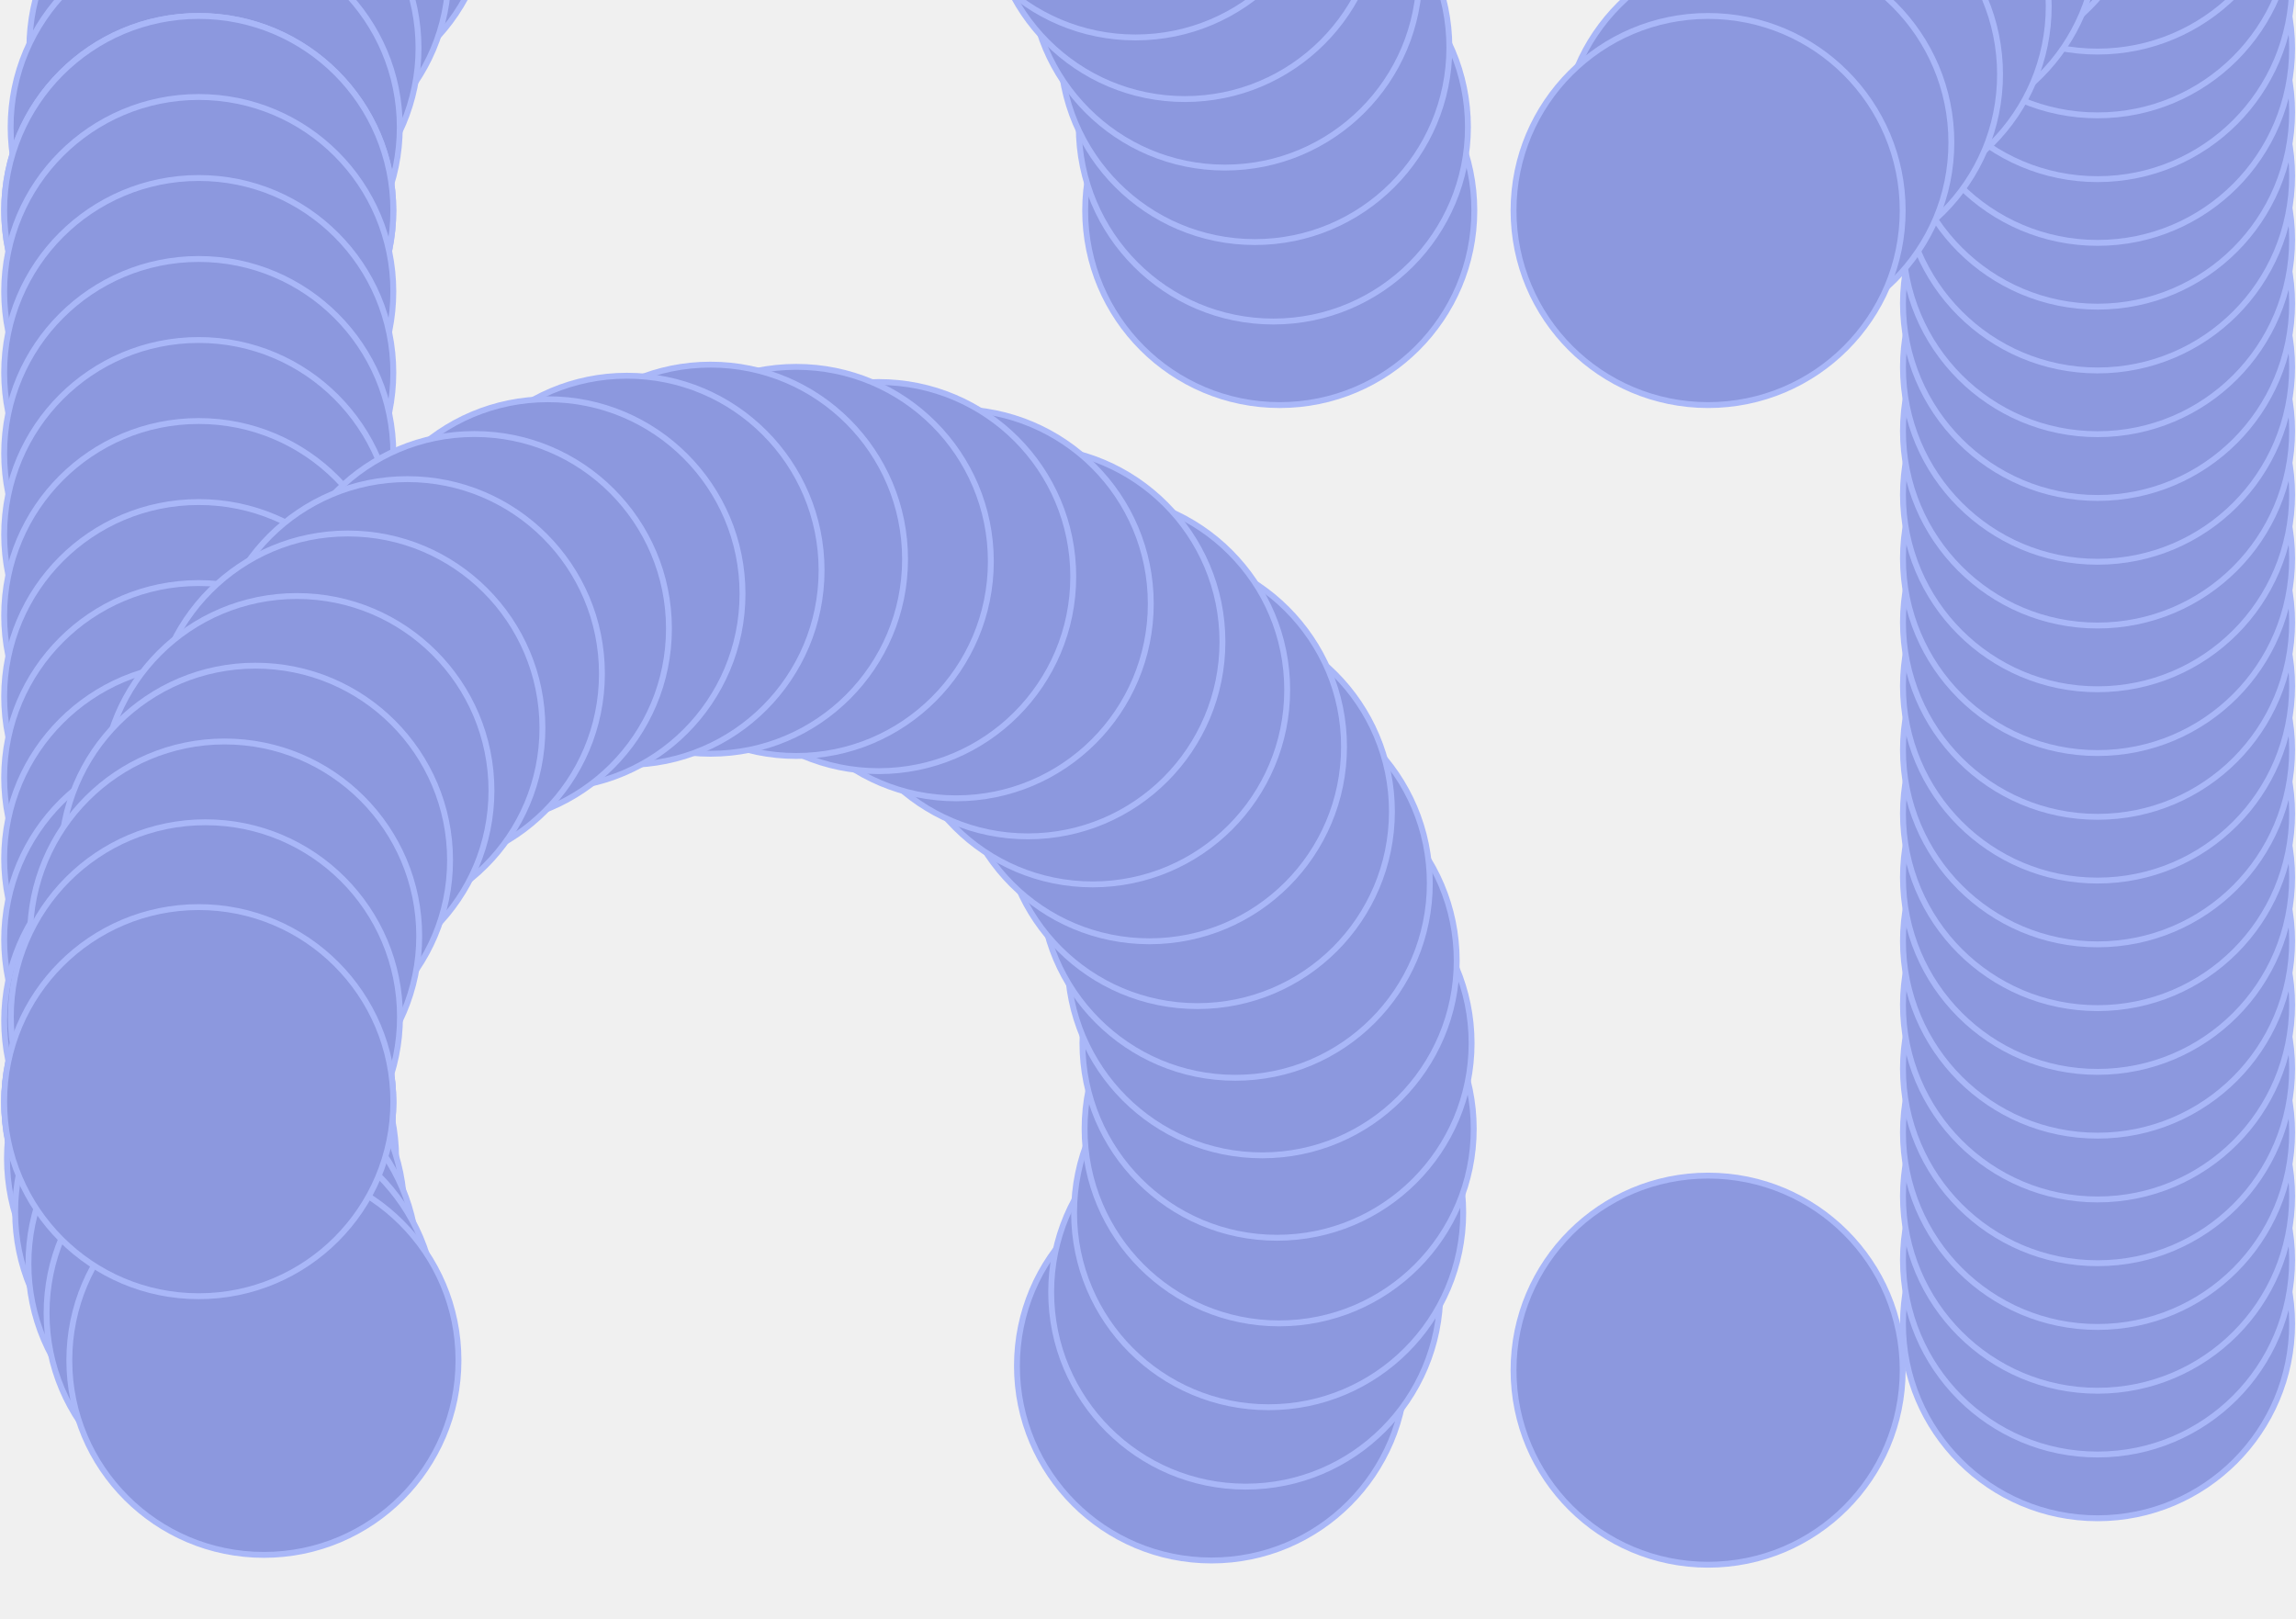
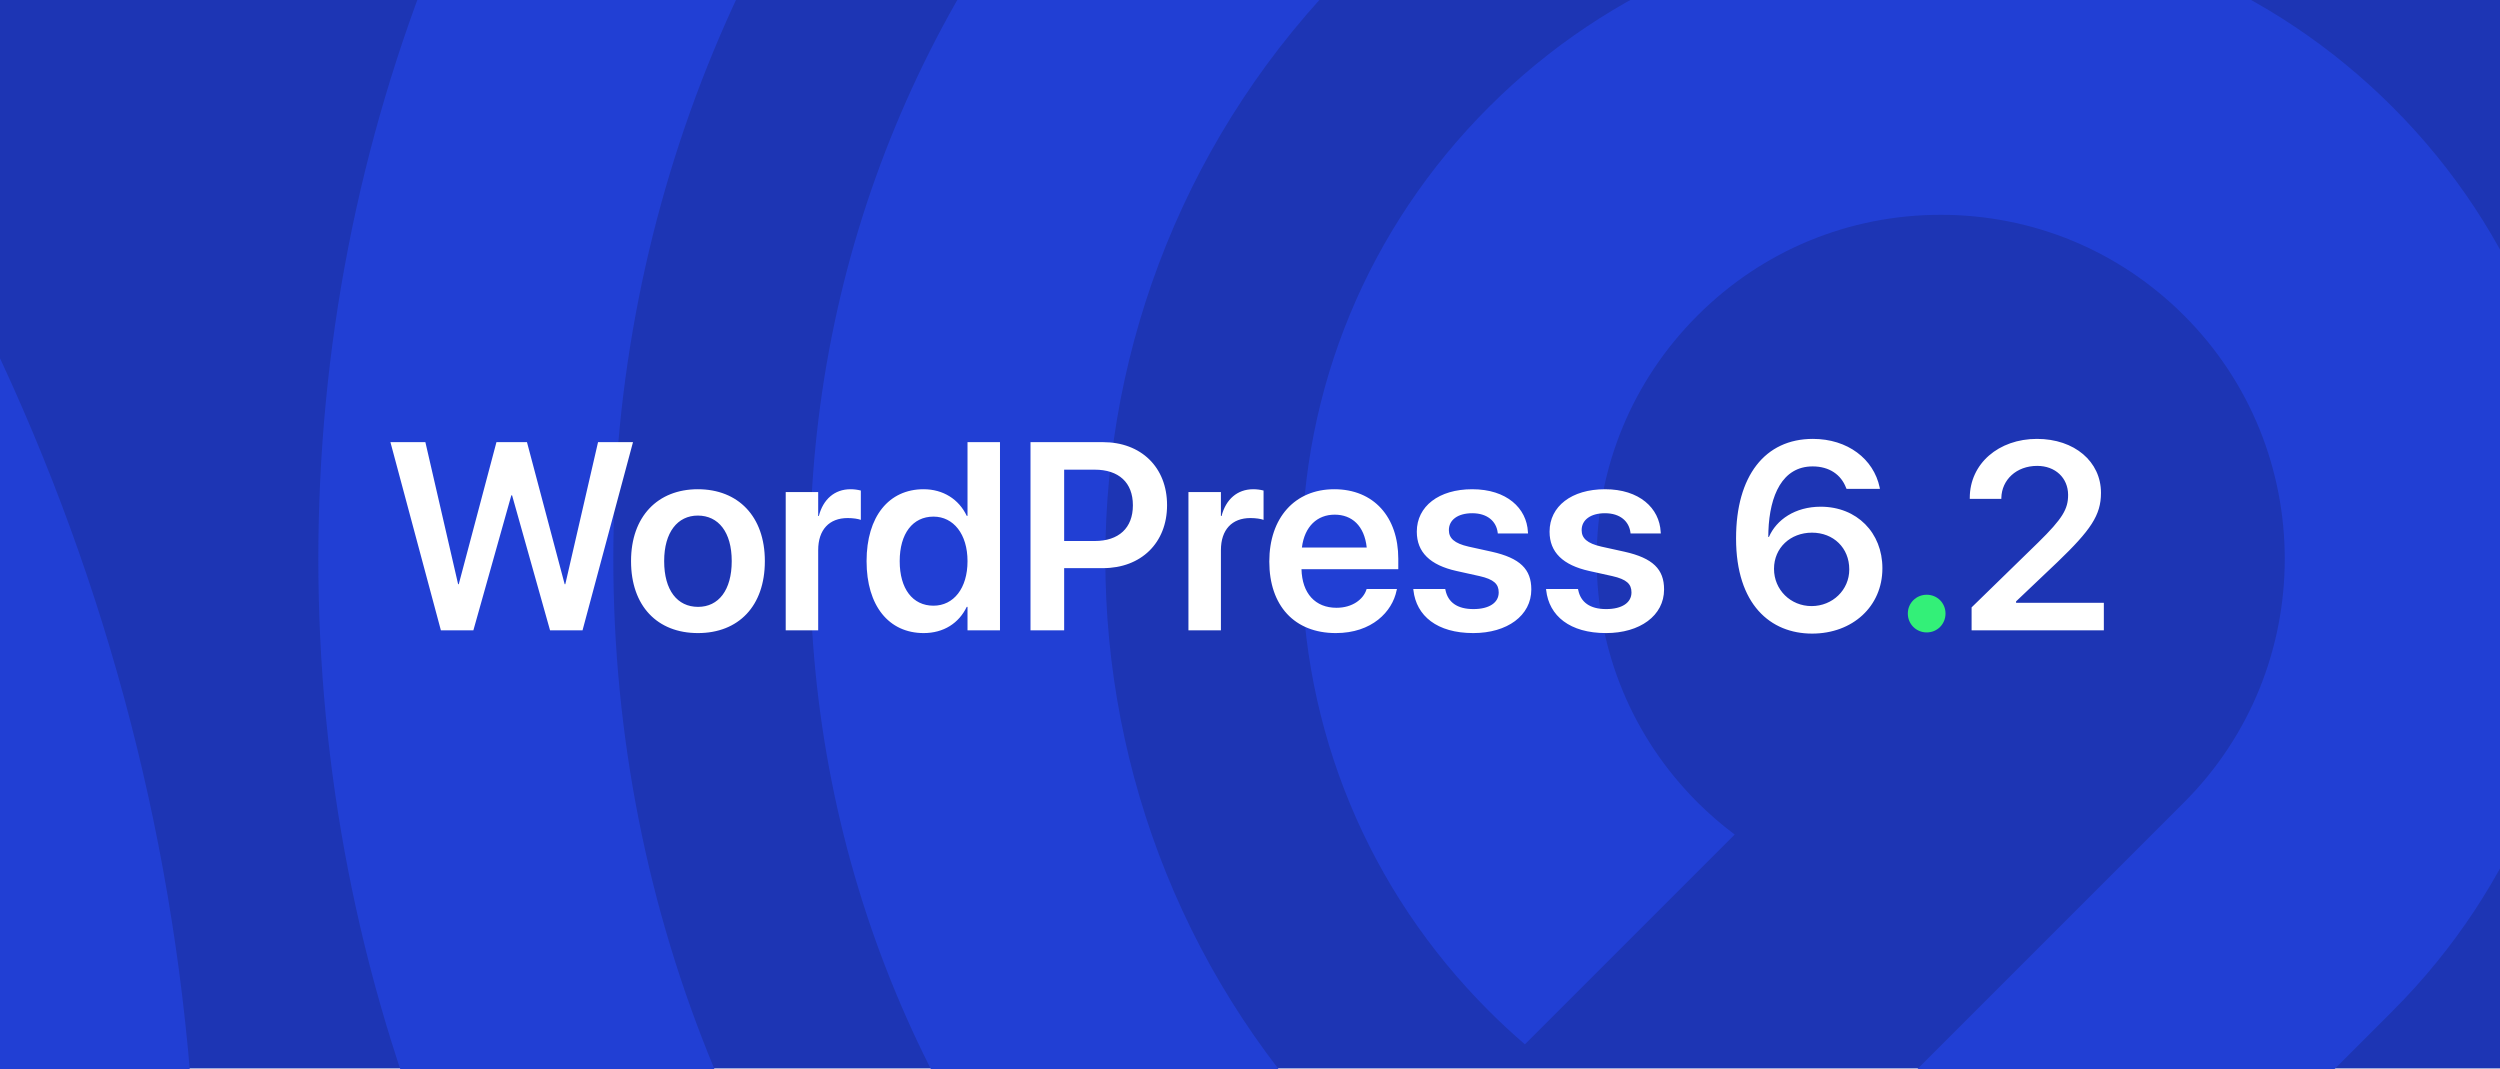
- <svg xmlns="http://www.w3.org/2000/svg" width="780" height="550" viewBox="0 0 780 550" fill="none" aria-hidden="true" focusable="false">
-   <g opacity=".5" fill="#273FCC" stroke="#627EFF" stroke-width="2" stroke-miterlimit="10">
-     <circle cx="434.757" cy="71.524" r="66.1" />
-     <circle cx="432.587" cy="43.138" r="66.1" />
-     <circle cx="426.277" cy="16.14" r="66.1" />
-     <circle cx="416.143" cy="-9.165" r="66.1" />
-     <circle cx="402.53" cy="-32.447" r="66.1" />
-     <circle cx="385.755" cy="-53.376" r="66.1" />
-     <circle cx="116.864" cy="-53.072" r="66.1" />
-     <circle cx="99.984" cy="-32.183" r="66.1" />
-     <circle cx="86.278" cy="-8.953" r="66.1" />
-     <circle cx="76.078" cy="16.3" r="66.1" />
-     <circle cx="69.714" cy="43.23" r="66.1" />
-     <circle cx="67.518" cy="71.524" r="66.1" />
-     <circle cx="67.518" cy="71.524" r="66.1" />
-     <circle cx="67.518" cy="99.05" r="66.1" />
-     <circle cx="67.518" cy="126.577" r="66.1" />
-     <circle cx="67.518" cy="154.09" r="66.1" />
-     <circle cx="67.518" cy="181.617" r="66.1" />
-     <circle cx="67.518" cy="209.143" r="66.1" />
-     <circle cx="67.518" cy="236.67" r="66.1" />
-     <circle cx="67.518" cy="264.196" r="66.1" />
-     <circle cx="67.518" cy="291.722" r="66.1" />
-     <circle cx="67.518" cy="319.236" r="66.1" />
-     <circle cx="67.518" cy="346.762" r="66.1" />
-     <circle cx="67.518" cy="374.289" r="66.1" />
-     <circle cx="67.518" cy="374.831" r="66.1" />
-     <circle cx="68.471" cy="393.565" r="66.1" />
-     <circle cx="71.249" cy="411.757" r="66.1" />
-     <circle cx="75.76" cy="429.315" r="66.1" />
-     <circle cx="81.925" cy="446.146" r="66.1" />
-     <circle cx="89.651" cy="462.17" r="66.1" />
-     <circle cx="411.579" cy="464.073" r="66.1" />
-     <circle cx="423.208" cy="438.98" r="66.1" />
-     <circle cx="430.986" cy="412.008" r="66.1" />
-     <circle cx="434.558" cy="383.517" r="66.1" />
-     <circle cx="433.831" cy="354.43" r="66.1" />
-     <circle cx="428.777" cy="326.428" r="66.1" />
-     <circle cx="419.635" cy="300.078" r="66.1" />
-     <circle cx="406.763" cy="275.725" r="66.1" />
-     <circle cx="390.491" cy="253.698" r="66.1" />
-     <circle cx="371.189" cy="234.369" r="66.1" />
-     <circle cx="349.188" cy="218.054" r="66.1" />
-     <circle cx="324.846" cy="205.124" r="66.1" />
-     <circle cx="298.506" cy="195.896" r="66.1" />
-     <circle cx="270.512" cy="190.739" r="66.1" />
-     <circle cx="241.368" cy="189.986" r="66.1" />
-     <circle cx="213.003" cy="193.754" r="66.1" />
-     <circle cx="186.147" cy="201.739" r="66.1" />
-     <circle cx="161.157" cy="213.559" r="66.1" />
-     <circle cx="138.389" cy="228.882" r="66.1" />
-     <circle cx="118.174" cy="247.352" r="66.1" />
-     <circle cx="100.857" cy="268.599" r="66.1" />
-     <circle cx="86.794" cy="292.264" r="66.1" />
-     <circle cx="76.316" cy="318.019" r="66.1" />
-     <circle cx="69.781" cy="345.466" r="66.1" />
-     <circle cx="67.518" cy="374.289" r="66.1" />
-     <circle cx="712.577" cy="449.729" r="66.1" />
-     <circle cx="712.577" cy="428.072" r="66.1" />
-     <circle cx="712.577" cy="406.403" r="66.1" />
-     <circle cx="712.577" cy="384.733" r="66.1" />
-     <circle cx="712.577" cy="363.077" r="66.1" />
-     <circle cx="712.577" cy="341.408" r="66.1" />
-     <circle cx="712.577" cy="319.738" r="66.1" />
-     <circle cx="712.577" cy="298.069" r="66.1" />
-     <circle cx="712.577" cy="276.412" r="66.1" />
-     <circle cx="712.577" cy="254.743" r="66.1" />
-     <circle cx="712.577" cy="233.073" r="66.1" />
-     <circle cx="712.577" cy="211.417" r="66.1" />
-     <circle cx="712.577" cy="189.748" r="66.1" />
-     <circle cx="712.577" cy="168.078" r="66.1" />
-     <circle cx="712.577" cy="146.422" r="66.1" />
-     <circle cx="712.577" cy="124.753" r="66.1" />
-     <circle cx="712.577" cy="103.083" r="66.1" />
-     <circle cx="712.577" cy="81.413" r="66.1" />
-     <circle cx="712.577" cy="59.757" r="66.1" />
-     <circle cx="712.577" cy="38.088" r="66.1" />
-     <circle cx="712.577" cy="16.418" r="66.1" />
-     <circle cx="712.577" cy="-5.238" r="66.1" />
-     <circle cx="712.577" cy="-26.907" r="66.1" />
-     <circle cx="712.577" cy="-48.577" r="66.1" />
-     <circle cx="662.966" cy="-44.161" r="66.1" />
-     <circle cx="646.429" cy="-21.024" r="66.1" />
-     <circle cx="629.893" cy="2.113" r="66.1" />
-     <circle cx="613.356" cy="25.25" r="66.1" />
-     <circle cx="596.819" cy="48.387" r="66.1" />
-     <circle cx="580.282" cy="71.524" r="66.1" />
-     <circle cx="580.282" cy="465.515" r="66.1" />
-   </g>
+ <svg xmlns="http://www.w3.org/2000/svg" width="936" height="400" viewBox="0 0 936 400" fill="none">
+   <path fill="#1D35B4" d="M0 0h936v400H0z" />
+   <path d="M1333.98 1370.56H119.164V1481H1333.98v-110.44ZM1333.98 1186.5H119.164v110.44H1333.98V1186.5ZM1156.09 638.78c57.96-57.962 102.85-125.587 133.43-200.961 29.52-72.778 44.49-149.68 44.49-228.533 0-78.853-14.97-155.755-44.49-228.534-30.58-75.392-75.47-142.999-133.43-200.96-57.96-57.962-125.59-102.855-200.962-133.428-72.778-29.524-149.68-44.488-228.533-44.488-78.853 0-155.755 14.964-228.533 44.488-75.393 30.573-142.999 75.466-200.961 133.428-57.962 57.961-102.855 125.586-133.428 200.96-29.524 72.78-44.488 149.681-44.488 228.552 0 78.872 14.964 155.755 44.488 228.534 30.573 75.392 75.466 142.999 133.428 200.96a618.102 618.102 0 0 0 13.216 12.811l78.135-78.135a508.957 508.957 0 0 1-13.271-12.774c-93.873-93.872-145.558-218.667-145.558-351.414 0-132.747 51.685-257.542 145.558-351.414 93.872-93.873 218.667-145.558 351.414-145.558 132.747 0 257.542 51.685 351.415 145.558 93.87 93.872 145.56 218.667 145.56 351.414 0 132.747-51.69 257.542-145.56 351.414l-441.735 441.73H532.15l493.79-493.783c79.95-79.957 124-186.272 124-299.343 0-113.07-44.03-219.385-124-299.342-79.96-79.958-186.275-124.004-299.345-124.004-113.07 0-219.386 44.028-299.343 124.004-79.957 79.975-124.003 186.272-124.003 299.342 0 113.071 44.028 219.386 124.003 299.343 4.344 4.344 8.798 8.559 13.308 12.719l78.19-78.19c-4.583-4.087-9.074-8.283-13.418-12.627-121.997-121.998-121.997-320.51 0-442.526 121.998-121.997 320.51-121.997 442.526 0 59.102 59.103 91.642 137.68 91.642 221.263s-32.54 162.16-91.642 221.263L375.972 1002.43H271.847l623.958-623.934c93.302-93.302 93.302-245.1 0-338.401C850.617-5.093 790.52-29.997 726.613-29.997c-63.907 0-124.003 24.886-169.191 70.092-45.188 45.187-70.091 105.284-70.091 169.191s24.885 124.004 70.091 169.191a239.904 239.904 0 0 0 13.51 12.517l78.54-78.54a130.885 130.885 0 0 1-13.952-12.075c-24.333-24.333-37.733-56.692-37.733-91.112 0-34.419 13.4-66.778 37.733-91.111s56.692-37.733 91.112-37.733c34.42 0 66.778 13.4 91.111 37.733 50.231 50.231 50.231 131.974 0 182.223L119.222 998.901v113.949H1334.04v-110.43H792.49l363.64-363.64h-.04ZM-1277.19-91.013c-75.54 75.54-134.04 163.632-173.87 261.849-38.45 94.848-57.94 195.033-57.94 297.815 0 102.781 19.49 202.967 57.96 297.796 39.83 98.217 98.33 186.309 173.87 261.853 75.54 75.54 163.63 134.03 261.85 173.86 94.827 38.45 195.031 57.96 297.794 57.96 102.762 0 202.967-19.49 297.796-57.96 98.216-39.83 186.309-98.32 261.849-173.86 75.54-75.544 134.035-163.636 173.867-261.853 38.45-94.829 57.961-195.034 57.961-297.796 0-102.763-19.492-202.967-57.961-297.797-39.832-98.216-98.327-186.31-173.867-261.85-48.74-48.739-102.91-90.448-161.681-124.647l-81.228 81.227c60.52 31.788 115.85 72.54 164.829 121.52 128.624 128.623 199.47 299.655 199.47 481.565 0 181.91-70.846 352.942-199.47 481.566C-364.584 1078.86-535.616 1149.7-717.526 1149.7c-181.91 0-352.944-70.84-481.564-199.465-128.63-128.624-199.47-299.656-199.47-481.566 0-181.91 70.84-352.942 199.47-481.566L-593.007-619h-156.178L-1277.19-91.013Z" fill="#213FD4" />
+   <path d="M-1147.02 39.138c-57.96 57.962-102.86 125.587-133.43 200.961-29.52 72.778-44.49 149.68-44.49 228.533 0 78.853 14.97 155.755 44.49 228.533 30.57 75.393 75.47 142.999 133.43 200.961 57.96 57.962 125.58 102.854 200.958 133.424 72.779 29.53 149.681 44.49 228.534 44.49 78.853 0 155.754-14.96 228.533-44.49 75.393-30.57 142.999-75.462 200.961-133.424 57.962-57.962 102.855-125.587 133.428-200.961 29.523-72.778 44.488-149.68 44.488-228.533 0-78.853-14.965-155.755-44.488-228.533-30.573-75.393-75.466-143-133.428-200.961C-336.903-9.731-393.815-49.875-455.716-79.51l-83.97 83.97c64.735 24.83 124.169 63.355 173.572 112.776 93.873 93.873 145.558 218.668 145.558 351.414 0 132.747-51.685 257.542-145.558 351.415-93.872 93.872-218.667 145.557-351.414 145.557-132.747 0-257.542-51.703-351.412-145.557-93.87-93.873-145.56-218.668-145.56-351.415 0-132.746 51.69-257.541 145.56-351.414L-332.706-619h-156.178L-1147.02 39.138Z" fill="#213FD4" />
+   <path d="M-72.403-619h-156.178l-788.309 788.289c-79.96 79.958-124 186.273-124 299.343 0 113.07 44.03 219.386 124 299.343 79.958 79.957 186.273 124.004 299.343 124.004 113.071 0 219.404-44.047 299.343-124.004C-338.247 688.018-294.2 581.702-294.2 468.632c0-113.07-44.028-219.385-124.004-299.361-50.857-50.838-112.371-87.136-179.48-106.849l-94.333 94.333c73.957 5.926 142.686 37.567 195.733 90.614 59.103 59.103 91.646 137.68 91.646 221.263 0 83.584-32.543 162.16-91.646 221.263-59.102 59.103-137.679 91.645-221.263 91.645-83.583 0-162.16-32.542-221.262-91.645-59.103-59.103-91.641-137.679-91.641-221.263 0-83.583 32.538-162.16 91.641-221.263L-72.403-619Z" fill="#213FD4" />
+   <path d="M165.07 236h12.159l14.209-50.537h.292L205.939 236h12.159l18.896-70.459h-13.086l-12.256 53.174h-.244l-14.111-53.174h-11.426l-14.111 53.174h-.244l-12.256-53.174h-13.086L165.07 236Zm96.241 1.025c15.185 0 25.048-10.107 25.048-26.904v-.098c0-16.699-10.009-26.855-25.097-26.855-15.039 0-25 10.254-25 26.855v.098c0 16.748 9.814 26.904 25.049 26.904Zm.048-9.814c-7.763 0-12.695-6.201-12.695-17.09v-.098c0-10.742 5.029-16.992 12.598-16.992 7.715 0 12.695 6.201 12.695 16.992v.098c0 10.84-4.932 17.09-12.598 17.09ZM294.172 236h12.158v-30.029c0-7.666 4.15-12.012 11.035-12.012 2.051 0 3.906.293 4.932.684v-10.987a15.852 15.852 0 0 0-3.858-.488c-5.957 0-10.253 3.76-11.865 10.01h-.244v-8.936h-12.158V236Zm51.66 1.025c7.471 0 13.184-3.711 16.113-9.814h.293V236h12.158v-70.459h-12.158v27.588h-.293c-2.929-6.201-8.838-9.961-16.162-9.961-12.988 0-21.338 10.205-21.338 26.904v.049c0 16.65 8.301 26.904 21.387 26.904Zm3.662-10.254c-7.812 0-12.646-6.347-12.646-16.65v-.049c0-10.302 4.882-16.65 12.646-16.65 7.471 0 12.744 6.543 12.744 16.65v.049c0 10.156-5.224 16.65-12.744 16.65ZM385.822 236h12.598v-23.291h14.551c14.258 0 23.974-9.473 23.974-23.535v-.098c0-14.111-9.716-23.535-23.974-23.535h-27.149V236Zm24.024-60.156c9.033 0 14.306 4.834 14.306 13.281v.098c0 8.447-5.273 13.33-14.306 13.33H398.42v-26.709h11.426ZM444.953 236h12.158v-30.029c0-7.666 4.151-12.012 11.035-12.012 2.051 0 3.907.293 4.932.684v-10.987a15.85 15.85 0 0 0-3.857-.488c-5.957 0-10.254 3.76-11.866 10.01h-.244v-8.936h-12.158V236Zm55.176 1.025c13.525 0 21.142-8.007 22.754-15.966l.146-.538h-11.377l-.097.342c-1.172 3.467-5.127 6.69-11.182 6.69-7.91 0-12.891-5.371-13.086-14.453h36.231v-3.907c0-15.625-9.18-26.025-23.975-26.025-14.795 0-24.316 10.742-24.316 27.051v.049c0 16.455 9.375 26.757 24.902 26.757Zm-.44-44.336c6.446 0 11.133 4.102 12.012 12.305h-24.267c.976-7.959 5.81-12.305 12.255-12.305Zm51.905 44.336c12.695 0 21.728-6.543 21.728-16.308v-.049c0-7.52-4.15-11.719-14.843-14.111l-8.643-1.905c-5.371-1.22-7.373-3.173-7.373-6.152v-.049c0-3.808 3.369-6.299 8.74-6.299 5.664 0 8.985 3.028 9.522 7.178l.048.391h11.329l-.049-.537c-.44-8.936-7.959-16.016-20.85-16.016-12.5 0-20.752 6.396-20.752 15.869v.049c0 7.666 4.981 12.5 14.893 14.697l8.594 1.905c5.371 1.22 7.177 2.978 7.177 6.103v.049c0 3.808-3.564 6.201-9.472 6.201-6.153 0-9.522-2.637-10.45-7.08l-.097-.44h-11.963l.049.44c1.074 9.619 8.838 16.064 22.412 16.064Zm49.707 0c12.695 0 21.728-6.543 21.728-16.308v-.049c0-7.52-4.15-11.719-14.843-14.111l-8.643-1.905c-5.371-1.22-7.373-3.173-7.373-6.152v-.049c0-3.808 3.369-6.299 8.74-6.299 5.664 0 8.985 3.028 9.522 7.178l.048.391h11.329l-.049-.537c-.44-8.936-7.959-16.016-20.85-16.016-12.5 0-20.752 6.396-20.752 15.869v.049c0 7.666 4.981 12.5 14.893 14.697l8.594 1.905c5.371 1.22 7.177 2.978 7.177 6.103v.049c0 3.808-3.564 6.201-9.472 6.201-6.153 0-9.522-2.637-10.45-7.08l-.097-.44H578.84l.049.44c1.074 9.619 8.838 16.064 22.412 16.064Zm77.148.196c15.186 0 26.319-10.205 26.319-24.414v-.098c0-13.232-9.522-22.998-23.096-22.998-9.57 0-16.602 4.883-19.385 11.328h-.244c0-.781 0-1.514.049-2.246.488-13.33 5.224-24.17 16.553-24.17 6.298 0 10.644 3.125 12.5 7.959l.195.439h12.5l-.098-.537c-2.246-10.644-11.963-18.164-25-18.164-17.969 0-28.76 13.916-28.76 37.207v.098c0 24.707 12.891 35.596 28.467 35.596Zm-14.258-24.219v-.049c0-7.861 6.153-13.525 14.209-13.525 8.057 0 13.965 5.713 13.965 13.72v.098c0 7.617-6.25 13.672-14.111 13.672-7.861 0-14.063-6.104-14.063-13.916ZM738.166 236h49.512v-10.303h-32.862v-.537l15.528-14.746c12.402-11.914 16.26-17.529 16.26-25.83v-.098c0-11.621-9.864-20.166-23.975-20.166-14.307 0-25.147 9.229-25.147 22.119v.342h11.817v-.342c.146-6.787 5.615-12.011 13.428-12.011 6.787 0 11.523 4.492 11.572 10.791v.097c0 5.225-2.002 8.789-11.231 17.823l-24.902 24.267V236Z" fill="#fff" />
+   <path d="M721.369 236.781c3.955 0 7.031-3.125 7.031-7.08 0-3.906-3.076-7.031-7.031-7.031-3.955 0-7.08 3.125-7.08 7.031 0 3.955 3.125 7.08 7.08 7.08Z" fill="#33F078" />
</svg>
